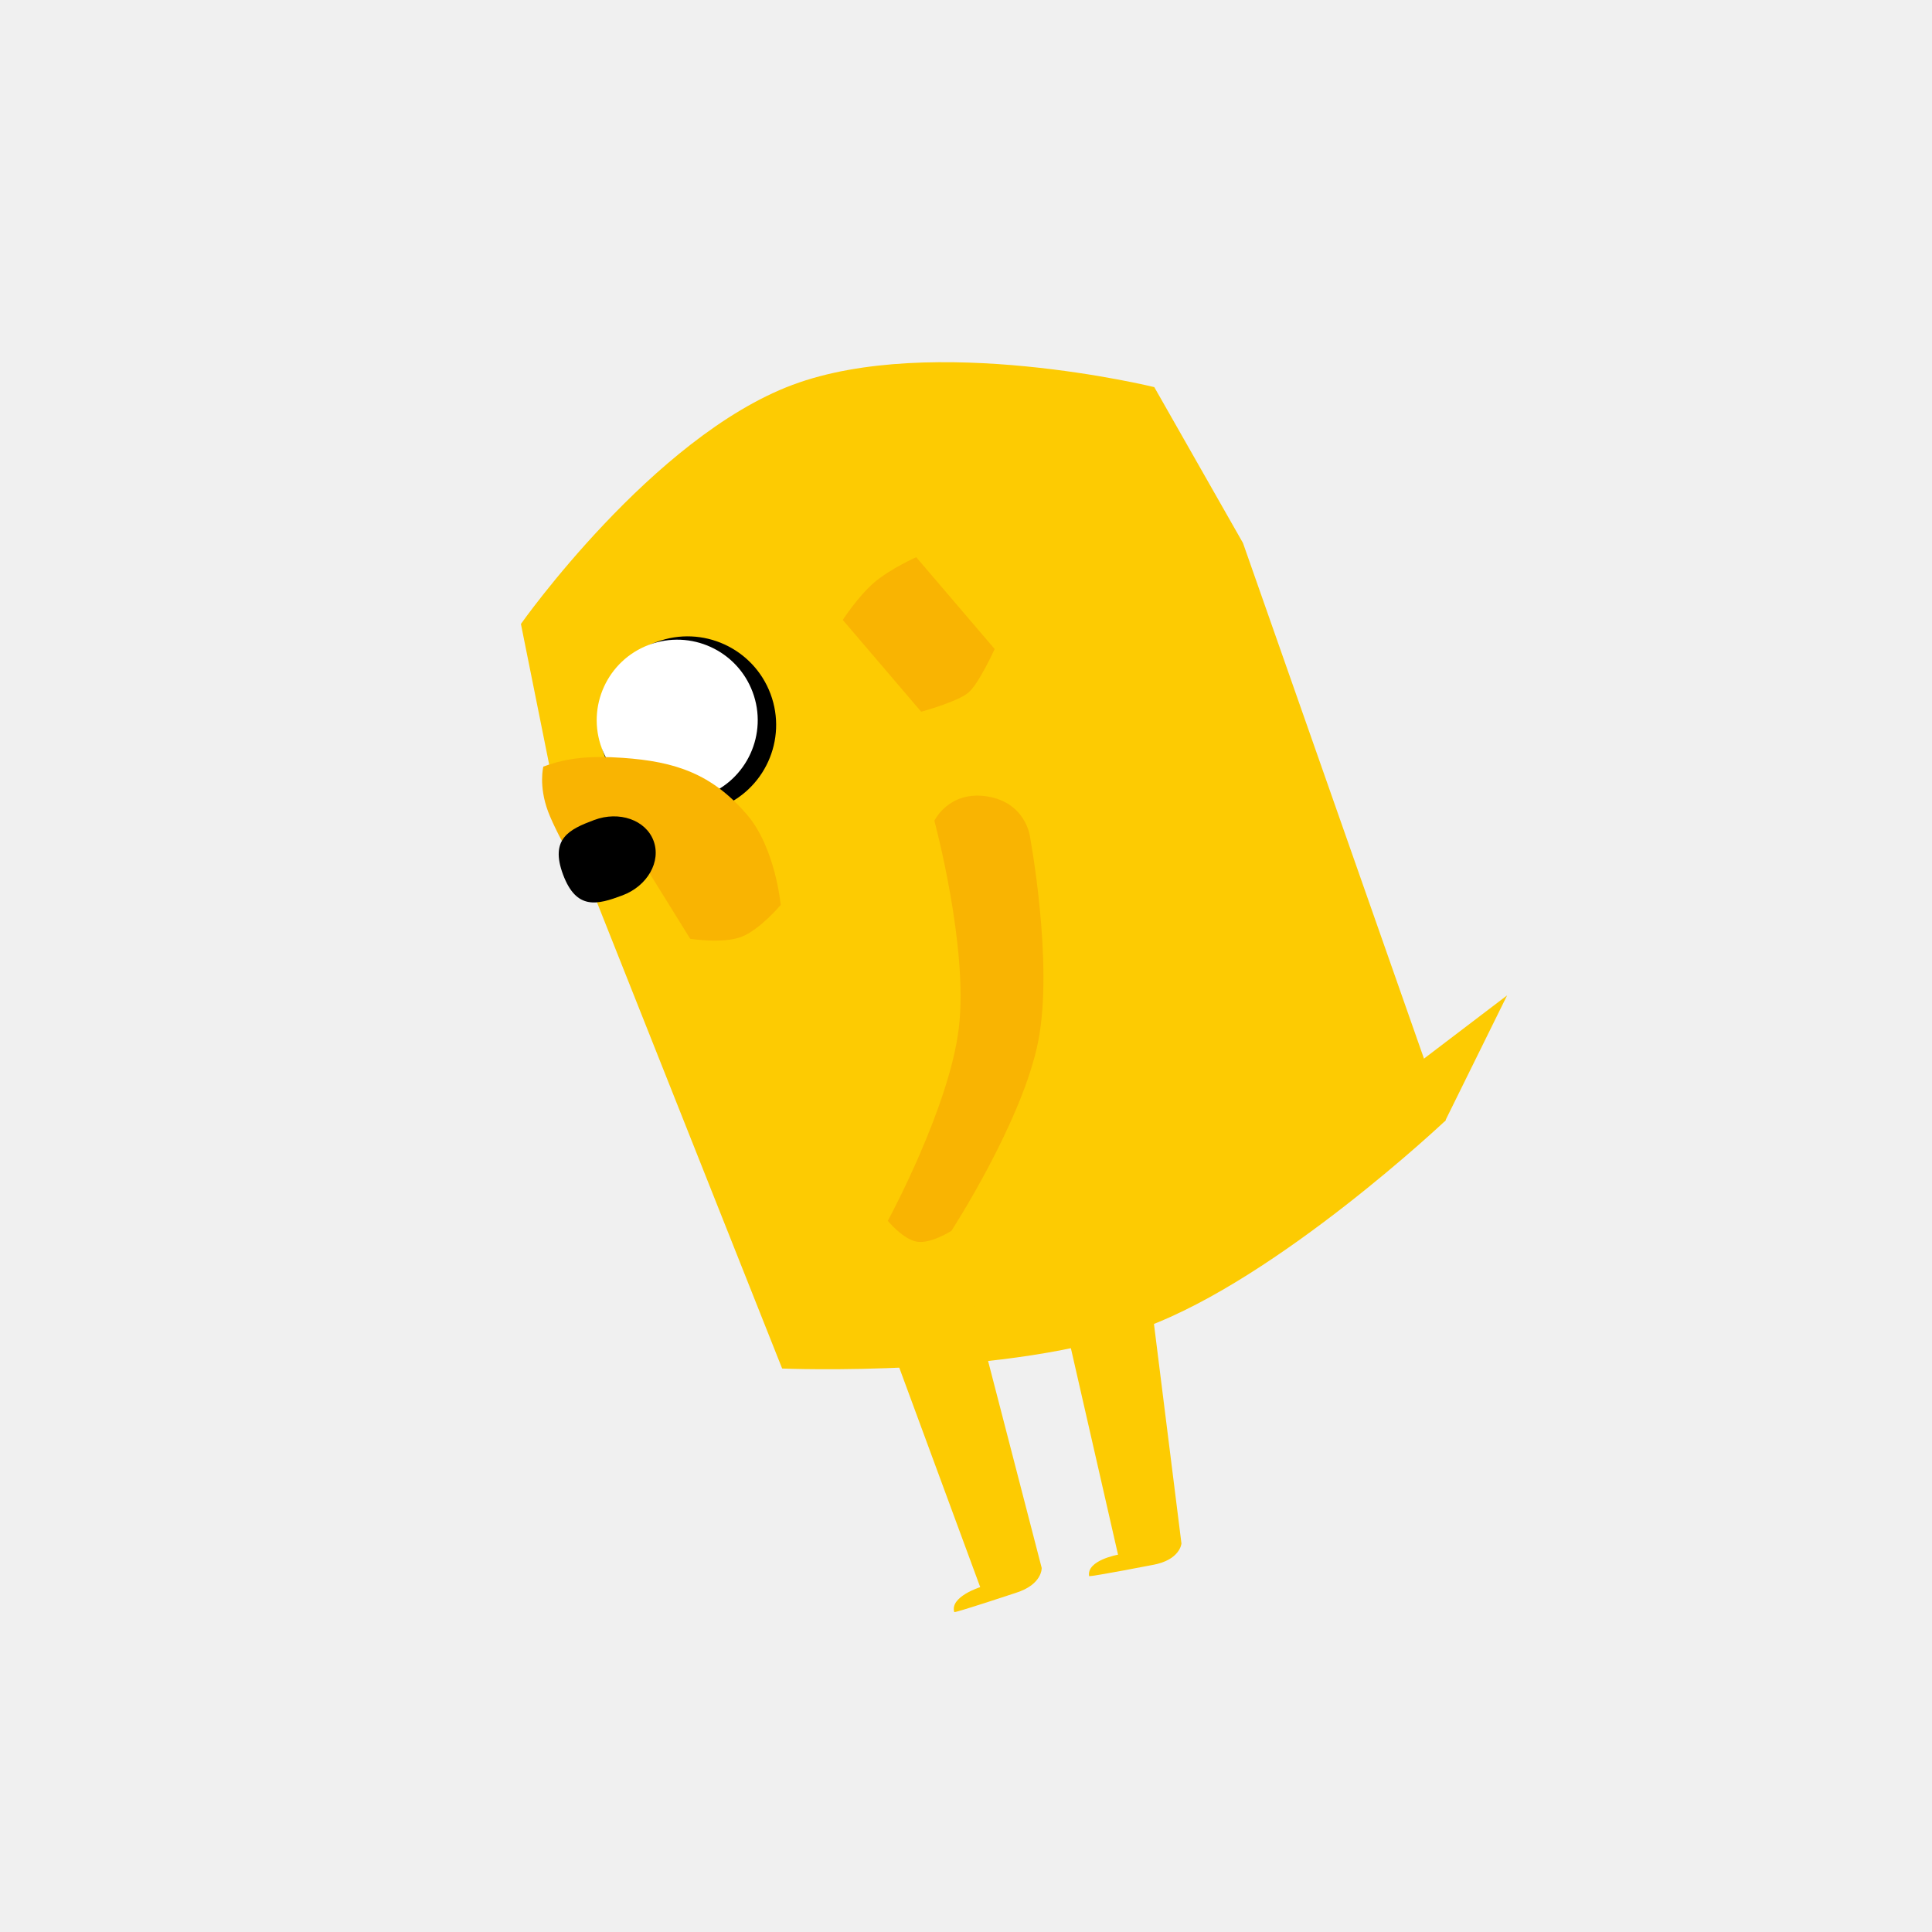
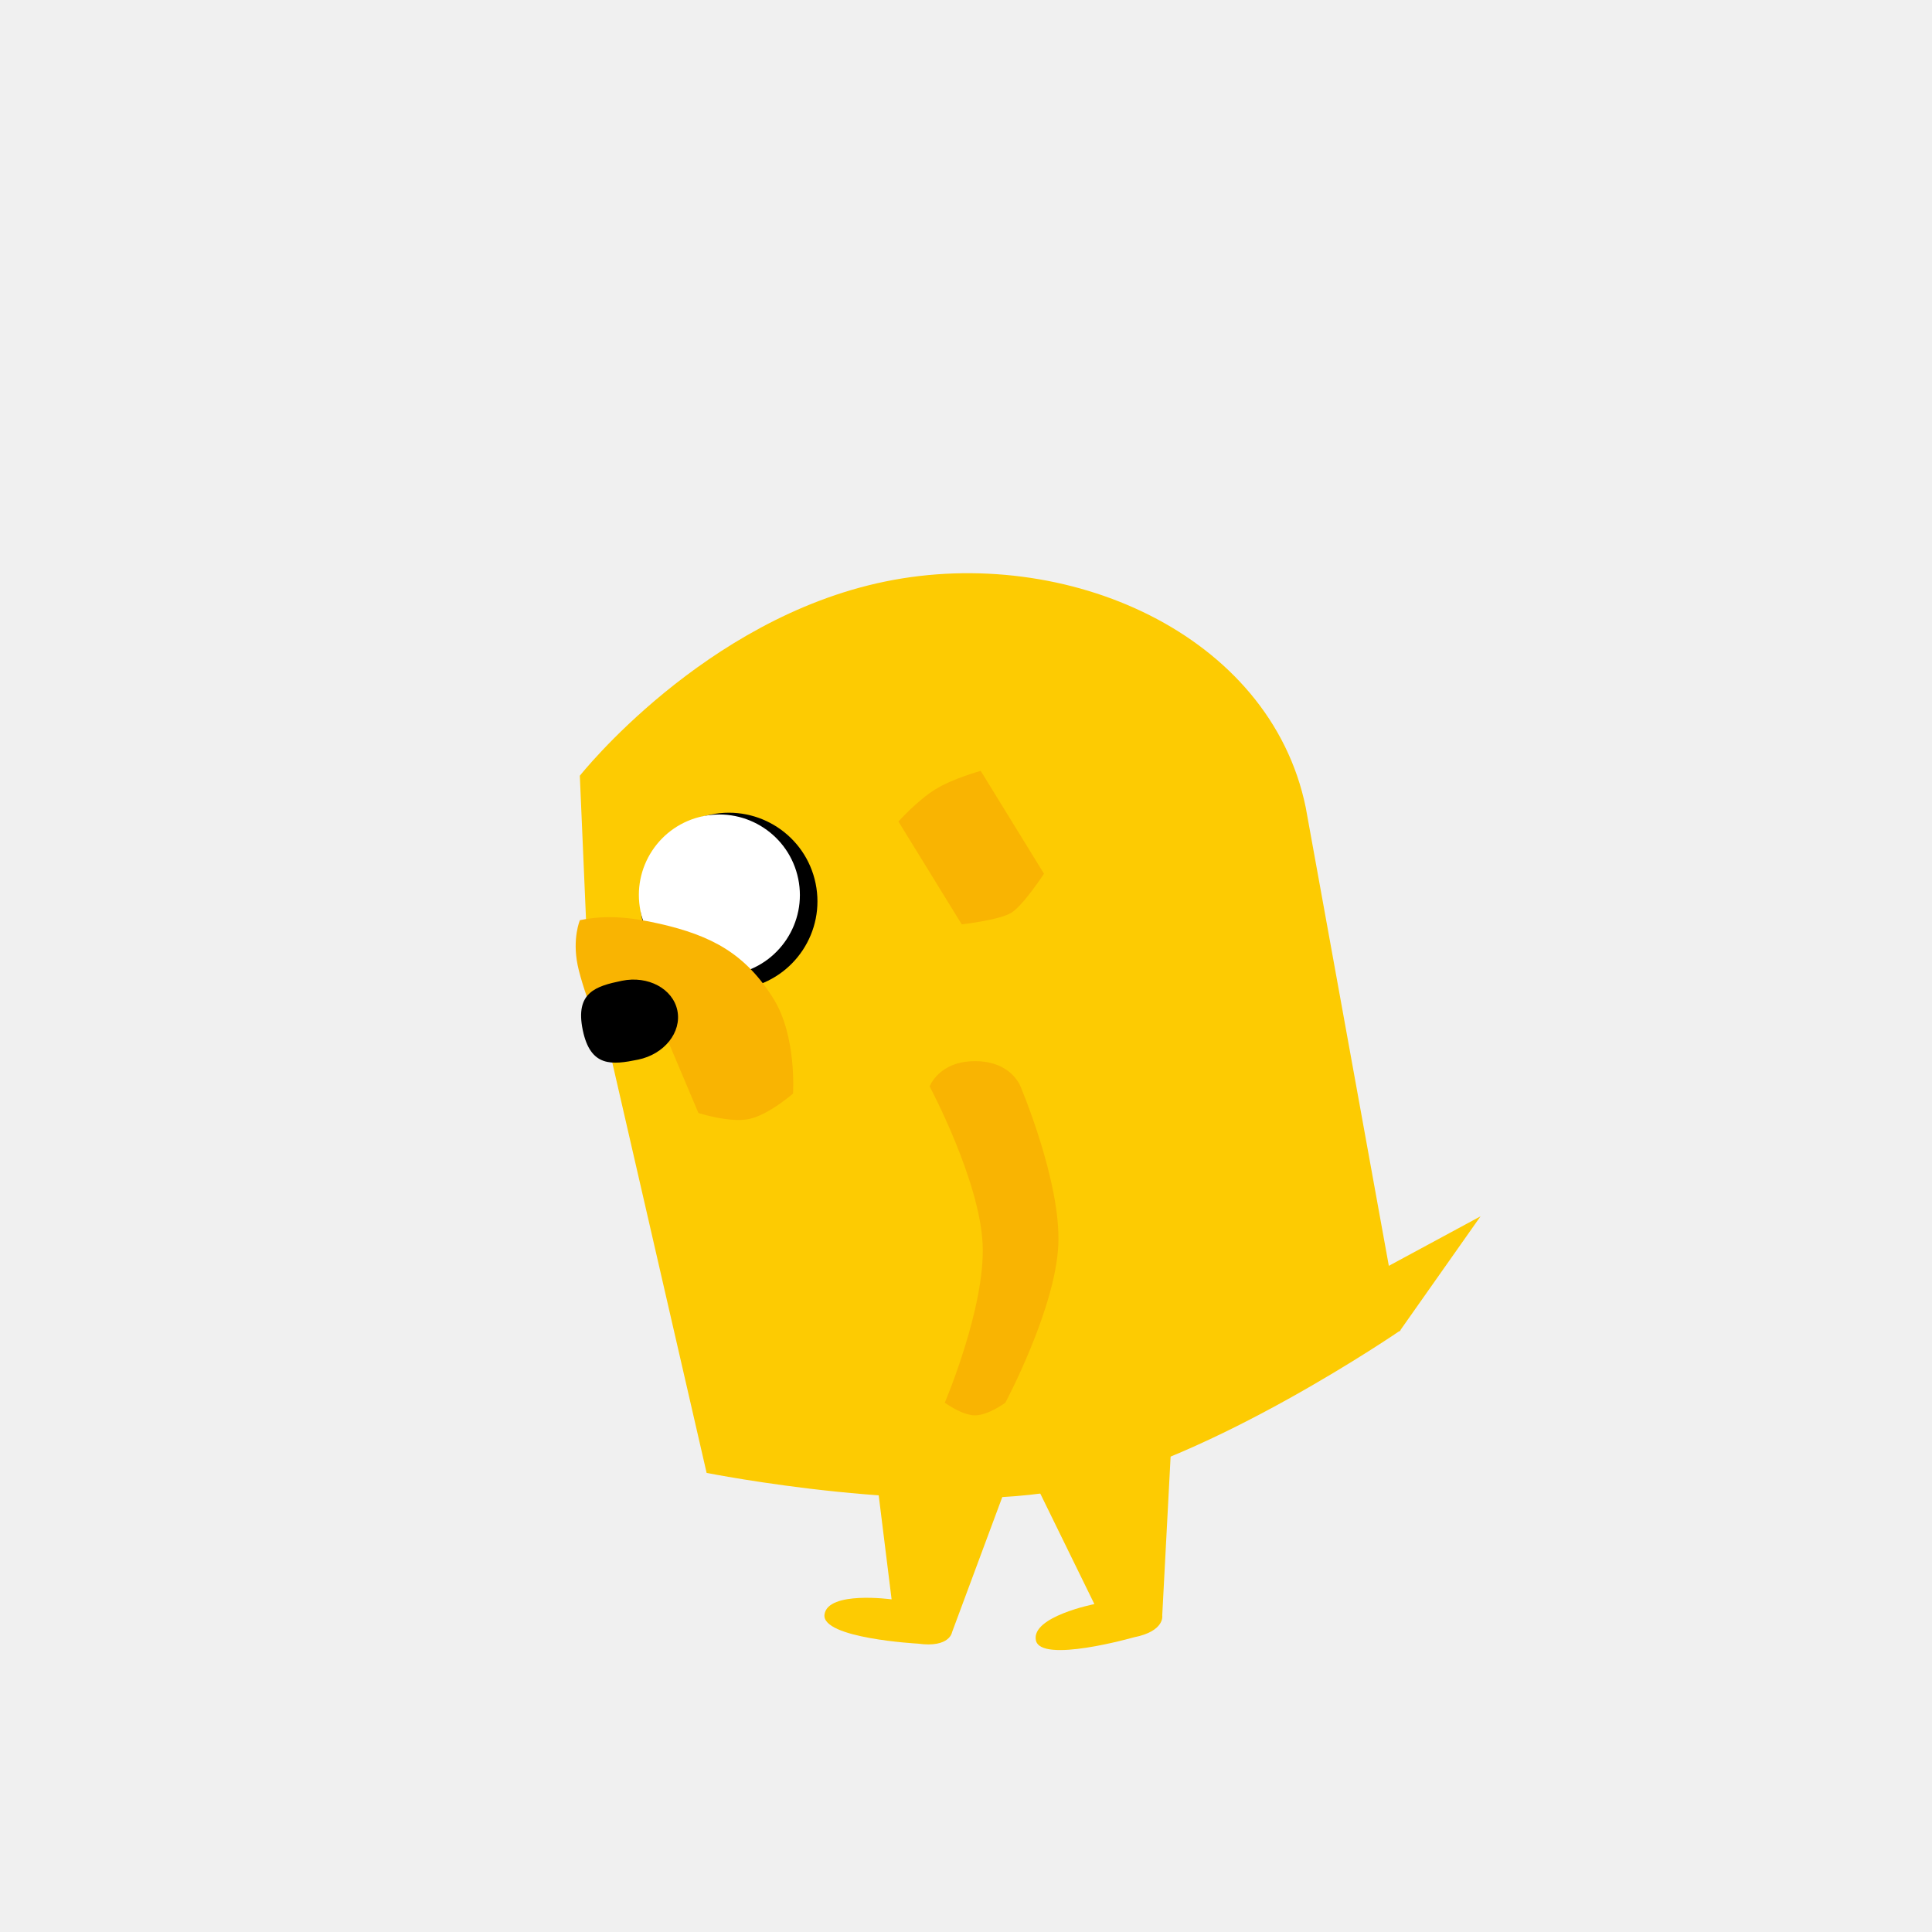
<svg xmlns="http://www.w3.org/2000/svg" width="120" height="120" viewBox="0 0 120 120" fill="none">
-   <path d="M49.223 23.906C57.917 20.655 71.695 24.045 71.695 24.045L77.204 33.728L89.793 69.591C89.793 69.591 79.424 79.392 71.112 82.448C62.834 85.595 48.58 85.001 48.58 85.001L34.55 49.678L32.355 38.755C32.355 38.755 40.528 27.157 49.223 23.906Z" fill="#FDCB02" />
-   <path d="M57.217 44.207C57.217 44.207 59.484 43.586 60.148 43.019C60.812 42.452 61.779 40.31 61.779 40.31L56.908 34.608C56.908 34.608 55.299 35.325 54.303 36.176C53.307 37.026 52.346 38.504 52.346 38.504L57.217 44.207Z" fill="#F9B402" />
-   <path d="M87.884 68.77C88.895 69.603 89.745 69.656 89.745 69.656L93.609 61.825L86.659 67.112C86.659 67.112 86.873 67.936 87.884 68.77Z" fill="#FDCB02" />
-   <circle r="5.5" transform="matrix(-0.936663 0.350232 0.350232 0.936663 42.707 45.0261)" fill="black" />
-   <circle r="5" transform="matrix(-0.936663 0.350232 0.350232 0.936663 42.0635 44.7329)" fill="white" />
-   <path d="M46.389 50.589C44.227 48.078 41.973 47.298 38.667 47.071C36.719 46.936 35.256 47.052 33.747 47.616C33.747 47.616 33.444 48.807 34.041 50.402C34.637 51.997 36.623 55.308 36.623 55.308L40.182 53.977L42.87 58.31C42.87 58.31 44.873 58.629 46.03 58.197C47.187 57.764 48.49 56.209 48.49 56.209C48.49 56.209 48.172 52.661 46.389 50.589Z" fill="#F9B402" />
-   <path d="M34.973 54.324C35.807 56.553 37.107 56.195 38.659 55.614C40.211 55.034 41.077 53.515 40.593 52.222C40.11 50.929 38.46 50.351 36.908 50.931C35.356 51.511 34.14 52.094 34.973 54.324Z" fill="black" />
-   <path d="M60.883 98.58L53.954 79.792L59.68 78L64.701 97.385C64.701 97.385 64.757 98.416 63.09 98.937C63.09 98.937 59.508 100.128 59.273 100.132C58.974 99.178 60.883 98.58 60.883 98.58Z" fill="#FDCB02" />
-   <path d="M69.443 96.564L64.985 77.042L70.894 76L73.382 95.87C73.382 95.87 73.306 96.899 71.586 97.202C71.586 97.202 67.88 97.922 67.647 97.897C67.473 96.912 69.443 96.564 69.443 96.564Z" fill="#FDCB02" />
-   <path d="M59.095 76.449C59.095 76.449 57.826 77.262 56.964 77.126C56.101 76.991 55.143 75.828 55.143 75.828C55.143 75.828 58.956 68.81 59.553 63.867C60.161 58.835 58.035 50.976 58.035 50.976C58.035 50.976 58.937 49.093 61.309 49.466C63.682 49.838 63.963 51.907 63.963 51.907C63.963 51.907 65.44 59.756 64.492 64.644C63.528 69.62 59.095 76.449 59.095 76.449Z" fill="#F9B402" />
+   <path d="M86.989 82.63C86.989 82.63 75.23 90.71 66.546 92.445C57.881 94.274 43.889 91.484 43.889 91.484L36.494 59.314L36.014 48.183C36.014 48.183 43.709 38.435 54.974 36.121C66.239 33.807 78.888 39.375 81.101 50.15L86.989 82.63Z" fill="#FDCB02" />
+   <path d="M59.735 57.413C59.735 57.413 62.07 57.15 62.814 56.693C63.557 56.235 64.844 54.269 64.844 54.269L60.913 47.881C60.913 47.881 59.212 48.342 58.096 49.028C56.981 49.715 55.804 51.026 55.804 51.026L59.735 57.413Z" fill="#F9B402" />
+   <path d="M85.23 81.523C86.1 82.502 86.932 82.686 86.932 82.686L91.959 75.547L84.276 79.696C84.276 79.696 84.36 80.544 85.23 81.523Z" fill="#FDCB02" />
+   <circle r="5.5" transform="matrix(-0.979541 0.201244 0.201244 0.979541 45.2722 55.9797)" fill="black" />
+   <circle r="5" transform="matrix(-0.979541 0.201244 0.201244 0.979541 44.6818 55.5905)" fill="white" />
+   <path d="M48.05 62.045C46.302 59.23 44.196 58.111 40.965 57.375C39.061 56.941 37.597 56.83 36.019 57.154C36.019 57.154 35.536 58.283 35.879 59.951C36.222 61.619 37.672 65.198 37.672 65.198L41.394 64.433L43.38 69.13C43.38 69.13 45.31 69.754 46.52 69.505C47.729 69.257 49.257 67.922 49.257 67.922C49.257 67.922 49.492 64.367 48.05 62.045Z" fill="#F9B402" />
+   <path d="M36.194 63.97C36.673 66.302 38.013 66.148 39.636 65.815C41.259 65.482 42.349 64.115 42.072 62.763C41.794 61.41 40.253 60.584 38.63 60.917C37.007 61.251 35.715 61.638 36.194 63.97Z" fill="black" />
+   <path d="M62.444 87.124C62.444 87.124 61.385 87.91 60.564 87.91C59.743 87.91 58.683 87.124 58.683 87.124C58.683 87.124 61.201 81.212 61.034 77.303C60.864 73.323 57.743 67.482 57.743 67.482C57.743 67.482 58.306 65.91 60.564 65.91C62.822 65.91 63.385 67.482 63.385 67.482C63.385 67.482 65.902 73.394 65.735 77.303C65.565 81.284 62.444 87.124 62.444 87.124Z" fill="#F9B402" />
+   <path d="M55.379 99.34L54.424 91.637L62.348 92.731L59.136 101.373C59.136 101.373 58.999 102.364 57.018 102.09C57.018 102.09 51.006 101.765 51.211 100.279C51.416 98.793 55.379 99.34 55.379 99.34Z" fill="#FDCB02" />
+   <path d="M67.974 99.633L64.561 92.661L72.738 89.909L72.189 100.331C72.189 100.331 72.382 101.312 70.42 101.699C70.42 101.699 64.63 103.35 64.34 101.878C64.049 100.406 67.974 99.633 67.974 99.633Z" fill="#FDCB02" />
</svg>
